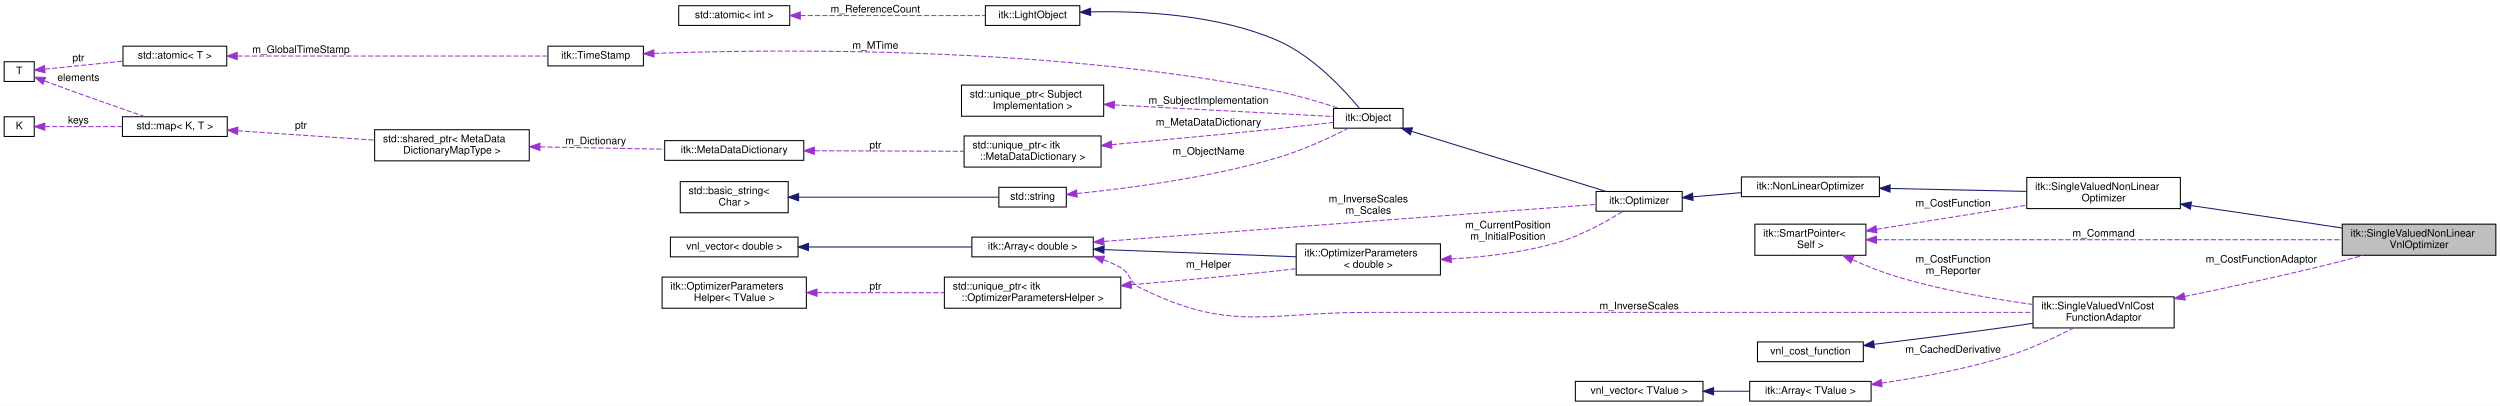
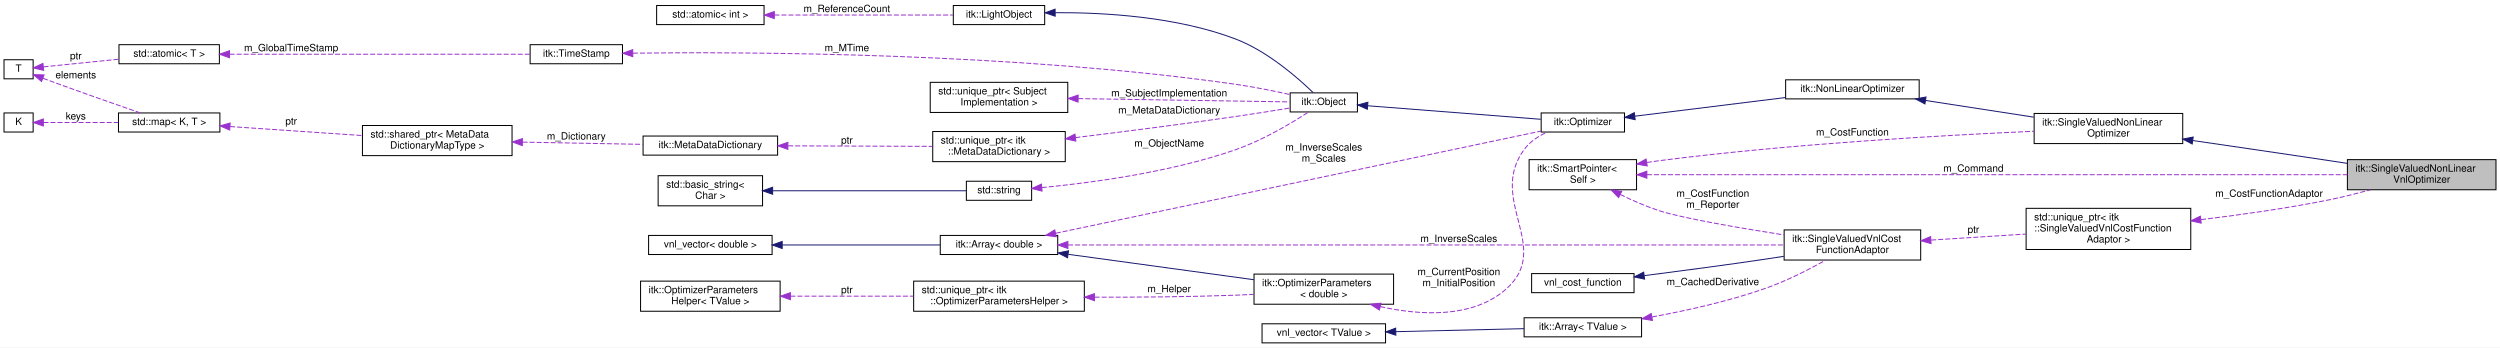
- <svg xmlns="http://www.w3.org/2000/svg" xmlns:xlink="http://www.w3.org/1999/xlink" width="2409pt" height="391pt" viewBox="0.00 0.00 2409.00 391.00">
-   <g id="graph0" class="graph" transform="scale(1 1) rotate(0) translate(4 387)">
-     <polygon fill="white" stroke="transparent" points="-4,4 -4,-387 2405,-387 2405,4 -4,4" />
+ <svg xmlns="http://www.w3.org/2000/svg" xmlns:xlink="http://www.w3.org/1999/xlink" width="2490pt" height="346pt" viewBox="0.00 0.00 2490.00 346.00">
+   <g id="graph0" class="graph" transform="scale(1 1) rotate(0) translate(4 342)">
+     <polygon fill="white" stroke="transparent" points="-4,4 -4,-342 2486,-342 2486,4 -4,4" />
    <g id="node1" class="node">
      <g id="a_node1">
        <a xlink:title="This class is a base for the Optimization methods that optimize a single valued function.">
-           <polygon fill="#bfbfbf" stroke="black" points="2253,-141 2253,-171 2401,-171 2401,-141 2253,-141" />
-           <text text-anchor="start" x="2261" y="-159" font-family="Helvetica,sans-Serif" font-size="10.00">itk::SingleValuedNonLinear</text>
-           <text text-anchor="middle" x="2327" y="-148" font-family="Helvetica,sans-Serif" font-size="10.00">VnlOptimizer</text>
+           <polygon fill="#bfbfbf" stroke="black" points="2334,-153 2334,-183 2482,-183 2482,-153 2334,-153" />
+           <text text-anchor="start" x="2342" y="-171" font-family="Helvetica,sans-Serif" font-size="10.00">itk::SingleValuedNonLinear</text>
+           <text text-anchor="middle" x="2408" y="-160" font-family="Helvetica,sans-Serif" font-size="10.00">VnlOptimizer</text>
        </a>
      </g>
    </g>
    <g id="node2" class="node">
      <g id="a_node2">
        <a xlink:href="classitk_1_1SingleValuedNonLinearOptimizer.html" target="_top" xlink:title="This class is a base for the Optimization methods that optimize a single valued function.">
-           <polygon fill="white" stroke="black" points="1949,-186 1949,-216 2097,-216 2097,-186 1949,-186" />
-           <text text-anchor="start" x="1957" y="-204" font-family="Helvetica,sans-Serif" font-size="10.00">itk::SingleValuedNonLinear</text>
-           <text text-anchor="middle" x="2023" y="-193" font-family="Helvetica,sans-Serif" font-size="10.00">Optimizer</text>
+           <polygon fill="white" stroke="black" points="2022,-199 2022,-229 2170,-229 2170,-199 2022,-199" />
+           <text text-anchor="start" x="2030" y="-217" font-family="Helvetica,sans-Serif" font-size="10.00">itk::SingleValuedNonLinear</text>
+           <text text-anchor="middle" x="2096" y="-206" font-family="Helvetica,sans-Serif" font-size="10.00">Optimizer</text>
        </a>
      </g>
    </g>
    <g id="edge1" class="edge">
-       <path fill="none" stroke="midnightblue" d="M2107.45,-188.87C2146.25,-183.2 2192.99,-176.32 2235,-170 2240.85,-169.12 2246.91,-168.2 2252.99,-167.28" />
-       <polygon fill="midnightblue" stroke="midnightblue" points="2106.64,-185.45 2097.26,-190.36 2107.66,-192.38 2106.64,-185.45" />
+       <path fill="none" stroke="midnightblue" d="M2179.96,-202.03C2220.92,-196.08 2271.07,-188.74 2316,-182 2321.85,-181.12 2327.91,-180.21 2333.99,-179.28" />
+       <polygon fill="midnightblue" stroke="midnightblue" points="2179.41,-198.57 2170.02,-203.47 2180.42,-205.5 2179.41,-198.57" />
    </g>
    <g id="node3" class="node">
      <g id="a_node3">
        <a xlink:href="classitk_1_1NonLinearOptimizer.html" target="_top" xlink:title="Wrap of the vnl_nonlinear_minimizer to be adapted.">
-           <polygon fill="white" stroke="black" points="1674,-197.5 1674,-216.5 1807,-216.5 1807,-197.5 1674,-197.5" />
-           <text text-anchor="middle" x="1740.5" y="-204.5" font-family="Helvetica,sans-Serif" font-size="10.00">itk::NonLinearOptimizer</text>
+           <polygon fill="white" stroke="black" points="1774.5,-243.5 1774.5,-262.5 1907.5,-262.5 1907.5,-243.5 1774.5,-243.5" />
+           <text text-anchor="middle" x="1841" y="-250.5" font-family="Helvetica,sans-Serif" font-size="10.00">itk::NonLinearOptimizer</text>
        </a>
      </g>
    </g>
    <g id="edge2" class="edge">
-       <path fill="none" stroke="midnightblue" d="M1817.43,-205.38C1858.25,-204.5 1908.35,-203.43 1948.75,-202.57" />
-       <polygon fill="midnightblue" stroke="midnightblue" points="1817.19,-201.88 1807.26,-205.59 1817.34,-208.88 1817.19,-201.88" />
+       <path fill="none" stroke="midnightblue" d="M1914.12,-241.88C1947.78,-236.69 1987.79,-230.53 2021.61,-225.31" />
+       <polygon fill="midnightblue" stroke="midnightblue" points="1913.24,-238.48 1903.89,-243.46 1914.31,-245.4 1913.24,-238.48" />
    </g>
    <g id="node4" class="node">
      <g id="a_node4">
        <a xlink:href="classitk_1_1Optimizer.html" target="_top" xlink:title="Generic representation for an optimization method.">
-           <polygon fill="white" stroke="black" points="1534,-183.5 1534,-202.5 1617,-202.5 1617,-183.5 1534,-183.5" />
-           <text text-anchor="middle" x="1575.5" y="-190.5" font-family="Helvetica,sans-Serif" font-size="10.00">itk::Optimizer</text>
+           <polygon fill="white" stroke="black" points="1531,-210.5 1531,-229.5 1614,-229.5 1614,-210.5 1531,-210.5" />
+           <text text-anchor="middle" x="1572.5" y="-217.5" font-family="Helvetica,sans-Serif" font-size="10.00">itk::Optimizer</text>
        </a>
      </g>
    </g>
    <g id="edge3" class="edge">
-       <path fill="none" stroke="midnightblue" d="M1627.18,-197.35C1641.98,-198.62 1658.38,-200.03 1673.97,-201.37" />
-       <polygon fill="midnightblue" stroke="midnightblue" points="1627.47,-193.87 1617.21,-196.5 1626.88,-200.84 1627.47,-193.87" />
+       <path fill="none" stroke="midnightblue" d="M1624.41,-226.3C1667.01,-231.58 1728.09,-239.14 1774.37,-244.87" />
+       <polygon fill="midnightblue" stroke="midnightblue" points="1624.62,-222.8 1614.27,-225.05 1623.76,-229.75 1624.62,-222.8" />
    </g>
    <g id="node5" class="node">
      <g id="a_node5">
        <a xlink:href="classitk_1_1Object.html" target="_top" xlink:title="Base class for most ITK classes.">
-           <polygon fill="white" stroke="black" points="1281,-263.5 1281,-282.5 1348,-282.5 1348,-263.5 1281,-263.5" />
-           <text text-anchor="middle" x="1314.5" y="-270.5" font-family="Helvetica,sans-Serif" font-size="10.00">itk::Object</text>
+           <polygon fill="white" stroke="black" points="1281,-230.5 1281,-249.5 1348,-249.5 1348,-230.5 1281,-230.5" />
+           <text text-anchor="middle" x="1314.5" y="-237.5" font-family="Helvetica,sans-Serif" font-size="10.00">itk::Object</text>
        </a>
      </g>
    </g>
    <g id="edge4" class="edge">
-       <path fill="none" stroke="midnightblue" d="M1356.36,-260.38C1408.28,-244.34 1496.76,-217.01 1543.48,-202.58" />
-       <polygon fill="midnightblue" stroke="midnightblue" points="1355.01,-257.13 1346.48,-263.43 1357.07,-263.82 1355.01,-257.13" />
+       <path fill="none" stroke="midnightblue" d="M1358.24,-236.66C1406.18,-232.92 1483.38,-226.88 1530.57,-223.2" />
+       <polygon fill="midnightblue" stroke="midnightblue" points="1357.88,-233.18 1348.18,-237.45 1358.42,-240.16 1357.88,-233.18" />
    </g>
    <g id="node6" class="node">
      <g id="a_node6">
        <a xlink:href="classitk_1_1LightObject.html" target="_top" xlink:title="Light weight base class for most itk classes.">
-           <polygon fill="white" stroke="black" points="945.5,-362.5 945.5,-381.5 1036.5,-381.5 1036.5,-362.5 945.5,-362.5" />
-           <text text-anchor="middle" x="991" y="-369.5" font-family="Helvetica,sans-Serif" font-size="10.00">itk::LightObject</text>
+           <polygon fill="white" stroke="black" points="945.5,-317.5 945.5,-336.5 1036.5,-336.5 1036.5,-317.5 945.5,-317.5" />
+           <text text-anchor="middle" x="991" y="-324.5" font-family="Helvetica,sans-Serif" font-size="10.00">itk::LightObject</text>
        </a>
      </g>
    </g>
    <g id="edge5" class="edge">
-       <path fill="none" stroke="midnightblue" d="M1046.99,-375.55C1096.17,-376.64 1169.19,-372.99 1227,-348 1261.48,-333.09 1292.2,-299.32 1305.91,-282.66" />
-       <polygon fill="midnightblue" stroke="midnightblue" points="1046.97,-372.05 1036.87,-375.25 1046.76,-379.05 1046.97,-372.05" />
+       <path fill="none" stroke="midnightblue" d="M1046.95,-329.37C1095.8,-329.63 1168.36,-325.45 1227,-303 1258.58,-290.91 1288.98,-264.17 1303.91,-249.72" />
+       <polygon fill="midnightblue" stroke="midnightblue" points="1046.94,-325.87 1036.9,-329.25 1046.86,-332.86 1046.94,-325.87" />
    </g>
    <g id="node7" class="node">
      <g id="a_node7">
        <a xlink:title=" ">
-           <polygon fill="white" stroke="black" points="650,-362.5 650,-381.5 757,-381.5 757,-362.5 650,-362.5" />
-           <text text-anchor="middle" x="703.5" y="-369.5" font-family="Helvetica,sans-Serif" font-size="10.00">std::atomic&lt; int &gt;</text>
+           <polygon fill="white" stroke="black" points="650,-317.5 650,-336.5 757,-336.5 757,-317.5 650,-317.5" />
+           <text text-anchor="middle" x="703.5" y="-324.5" font-family="Helvetica,sans-Serif" font-size="10.00">std::atomic&lt; int &gt;</text>
        </a>
      </g>
    </g>
    <g id="edge6" class="edge">
-       <path fill="none" stroke="#9a32cd" stroke-dasharray="5,2" d="M767.31,-372C821.11,-372 897.26,-372 945.12,-372" />
-       <polygon fill="#9a32cd" stroke="#9a32cd" points="767.2,-368.5 757.2,-372 767.2,-375.5 767.2,-368.5" />
-       <text text-anchor="middle" x="839.5" y="-375" font-family="Helvetica,sans-Serif" font-size="10.00"> m_ReferenceCount</text>
+       <path fill="none" stroke="#9a32cd" stroke-dasharray="5,2" d="M767.31,-327C821.11,-327 897.26,-327 945.12,-327" />
+       <polygon fill="#9a32cd" stroke="#9a32cd" points="767.2,-323.5 757.2,-327 767.2,-330.5 767.2,-323.5" />
+       <text text-anchor="middle" x="839.5" y="-330" font-family="Helvetica,sans-Serif" font-size="10.00"> m_ReferenceCount</text>
    </g>
    <g id="node8" class="node">
      <g id="a_node8">
        <a xlink:href="classitk_1_1TimeStamp.html" target="_top" xlink:title="Generate a unique, increasing time value.">
-           <polygon fill="white" stroke="black" points="524,-323.5 524,-342.5 616,-342.5 616,-323.5 524,-323.5" />
-           <text text-anchor="middle" x="570" y="-330.5" font-family="Helvetica,sans-Serif" font-size="10.00">itk::TimeStamp</text>
+           <polygon fill="white" stroke="black" points="524,-278.5 524,-297.5 616,-297.5 616,-278.5 524,-278.5" />
+           <text text-anchor="middle" x="570" y="-285.5" font-family="Helvetica,sans-Serif" font-size="10.00">itk::TimeStamp</text>
        </a>
      </g>
    </g>
    <g id="edge7" class="edge">
-       <path fill="none" stroke="#9a32cd" stroke-dasharray="5,2" d="M626.3,-335.55C740.07,-339.62 1008.01,-343.11 1227,-299 1247.29,-294.91 1269.66,-288.13 1286.56,-282.51" />
-       <polygon fill="#9a32cd" stroke="#9a32cd" points="626.23,-332.05 616.11,-335.17 625.97,-339.04 626.23,-332.05" />
-       <text text-anchor="middle" x="839.5" y="-340" font-family="Helvetica,sans-Serif" font-size="10.00"> m_MTime</text>
+       <path fill="none" stroke="#9a32cd" stroke-dasharray="5,2" d="M626.38,-289.06C739.75,-290.43 1006.2,-289.62 1227,-258 1244.92,-255.43 1264.7,-251.41 1280.81,-247.82" />
+       <polygon fill="#9a32cd" stroke="#9a32cd" points="626.26,-285.55 616.22,-288.92 626.17,-292.55 626.26,-285.55" />
+       <text text-anchor="middle" x="839.5" y="-291" font-family="Helvetica,sans-Serif" font-size="10.00"> m_MTime</text>
    </g>
    <g id="node9" class="node">
      <g id="a_node9">
        <a xlink:title=" ">
-           <polygon fill="white" stroke="black" points="114.5,-323.5 114.5,-342.5 214.5,-342.5 214.5,-323.5 114.5,-323.5" />
-           <text text-anchor="middle" x="164.5" y="-330.5" font-family="Helvetica,sans-Serif" font-size="10.00">std::atomic&lt; T &gt;</text>
+           <polygon fill="white" stroke="black" points="114.5,-278.5 114.5,-297.5 214.5,-297.5 214.5,-278.5 114.5,-278.5" />
+           <text text-anchor="middle" x="164.5" y="-285.5" font-family="Helvetica,sans-Serif" font-size="10.00">std::atomic&lt; T &gt;</text>
        </a>
      </g>
    </g>
    <g id="edge8" class="edge">
-       <path fill="none" stroke="#9a32cd" stroke-dasharray="5,2" d="M224.66,-333C306.06,-333 450.8,-333 523.98,-333" />
-       <polygon fill="#9a32cd" stroke="#9a32cd" points="224.57,-329.5 214.57,-333 224.57,-336.5 224.57,-329.5" />
-       <text text-anchor="middle" x="286" y="-336" font-family="Helvetica,sans-Serif" font-size="10.00"> m_GlobalTimeStamp</text>
+       <path fill="none" stroke="#9a32cd" stroke-dasharray="5,2" d="M224.66,-288C306.06,-288 450.8,-288 523.98,-288" />
+       <polygon fill="#9a32cd" stroke="#9a32cd" points="224.57,-284.5 214.57,-288 224.57,-291.5 224.57,-284.5" />
+       <text text-anchor="middle" x="286" y="-291" font-family="Helvetica,sans-Serif" font-size="10.00"> m_GlobalTimeStamp</text>
    </g>
    <g id="node10" class="node">
      <g id="a_node10">
        <a xlink:title=" ">
-           <polygon fill="white" stroke="black" points="0,-308.5 0,-327.5 29,-327.5 29,-308.5 0,-308.5" />
-           <text text-anchor="middle" x="14.5" y="-315.5" font-family="Helvetica,sans-Serif" font-size="10.00">T</text>
+           <polygon fill="white" stroke="black" points="0,-263.5 0,-282.5 29,-282.5 29,-263.5 0,-263.5" />
+           <text text-anchor="middle" x="14.5" y="-270.5" font-family="Helvetica,sans-Serif" font-size="10.00">T</text>
        </a>
      </g>
    </g>
    <g id="edge9" class="edge">
-       <path fill="none" stroke="#9a32cd" stroke-dasharray="5,2" d="M39.33,-320.42C59.54,-322.46 89.19,-325.47 114.45,-328.03" />
-       <polygon fill="#9a32cd" stroke="#9a32cd" points="39.46,-316.91 29.16,-319.38 38.75,-323.87 39.46,-316.91" />
-       <text text-anchor="middle" x="71.5" y="-328" font-family="Helvetica,sans-Serif" font-size="10.00"> ptr</text>
+       <path fill="none" stroke="#9a32cd" stroke-dasharray="5,2" d="M39.33,-275.42C59.54,-277.46 89.19,-280.47 114.45,-283.03" />
+       <polygon fill="#9a32cd" stroke="#9a32cd" points="39.46,-271.91 29.16,-274.38 38.75,-278.87 39.46,-271.91" />
+       <text text-anchor="middle" x="71.5" y="-283" font-family="Helvetica,sans-Serif" font-size="10.00"> ptr</text>
    </g>
    <g id="node15" class="node">
      <g id="a_node15">
        <a xlink:title=" ">
-           <polygon fill="white" stroke="black" points="114,-255.5 114,-274.5 215,-274.5 215,-255.5 114,-255.5" />
-           <text text-anchor="middle" x="164.5" y="-262.5" font-family="Helvetica,sans-Serif" font-size="10.00">std::map&lt; K, T &gt;</text>
+           <polygon fill="white" stroke="black" points="114,-210.5 114,-229.5 215,-229.5 215,-210.5 114,-210.5" />
+           <text text-anchor="middle" x="164.5" y="-217.5" font-family="Helvetica,sans-Serif" font-size="10.00">std::map&lt; K, T &gt;</text>
        </a>
      </g>
    </g>
    <g id="edge16" class="edge">
-       <path fill="none" stroke="#9a32cd" stroke-dasharray="5,2" d="M38.86,-309.02C41.6,-307.99 44.36,-306.97 47,-306 77.2,-294.94 112.01,-282.76 135.65,-274.58" />
-       <polygon fill="#9a32cd" stroke="#9a32cd" points="37.38,-305.84 29.27,-312.67 39.86,-312.39 37.38,-305.84" />
-       <text text-anchor="middle" x="71.5" y="-309" font-family="Helvetica,sans-Serif" font-size="10.00"> elements</text>
+       <path fill="none" stroke="#9a32cd" stroke-dasharray="5,2" d="M38.86,-264.02C41.6,-262.99 44.36,-261.97 47,-261 77.2,-249.94 112.01,-237.76 135.65,-229.58" />
+       <polygon fill="#9a32cd" stroke="#9a32cd" points="37.38,-260.84 29.27,-267.67 39.86,-267.39 37.38,-260.84" />
+       <text text-anchor="middle" x="71.5" y="-264" font-family="Helvetica,sans-Serif" font-size="10.00"> elements</text>
    </g>
    <g id="node11" class="node">
      <g id="a_node11">
        <a xlink:title=" ">
-           <polygon fill="white" stroke="black" points="922.5,-275 922.5,-305 1059.5,-305 1059.5,-275 922.5,-275" />
-           <text text-anchor="start" x="930.5" y="-293" font-family="Helvetica,sans-Serif" font-size="10.00">std::unique_ptr&lt; Subject</text>
-           <text text-anchor="middle" x="991" y="-282" font-family="Helvetica,sans-Serif" font-size="10.00">Implementation &gt;</text>
+           <polygon fill="white" stroke="black" points="922.5,-230 922.5,-260 1059.5,-260 1059.5,-230 922.5,-230" />
+           <text text-anchor="start" x="930.5" y="-248" font-family="Helvetica,sans-Serif" font-size="10.00">std::unique_ptr&lt; Subject</text>
+           <text text-anchor="middle" x="991" y="-237" font-family="Helvetica,sans-Serif" font-size="10.00">Implementation &gt;</text>
        </a>
      </g>
    </g>
    <g id="edge10" class="edge">
-       <path fill="none" stroke="#9a32cd" stroke-dasharray="5,2" d="M1069.95,-285.88C1137.37,-282.31 1231.51,-277.34 1280.67,-274.74" />
-       <polygon fill="#9a32cd" stroke="#9a32cd" points="1069.59,-282.39 1059.79,-286.42 1069.96,-289.38 1069.59,-282.39" />
-       <text text-anchor="middle" x="1160.5" y="-287" font-family="Helvetica,sans-Serif" font-size="10.00"> m_SubjectImplementation</text>
+       <path fill="none" stroke="#9a32cd" stroke-dasharray="5,2" d="M1069.95,-243.79C1137.37,-242.74 1231.51,-241.28 1280.67,-240.51" />
+       <polygon fill="#9a32cd" stroke="#9a32cd" points="1069.73,-240.29 1059.79,-243.95 1069.84,-247.29 1069.73,-240.29" />
+       <text text-anchor="middle" x="1160.5" y="-246" font-family="Helvetica,sans-Serif" font-size="10.00"> m_SubjectImplementation</text>
    </g>
    <g id="node12" class="node">
      <g id="a_node12">
        <a xlink:title=" ">
-           <polygon fill="white" stroke="black" points="925,-226 925,-256 1057,-256 1057,-226 925,-226" />
-           <text text-anchor="start" x="933" y="-244" font-family="Helvetica,sans-Serif" font-size="10.00">std::unique_ptr&lt; itk</text>
-           <text text-anchor="middle" x="991" y="-233" font-family="Helvetica,sans-Serif" font-size="10.00">::MetaDataDictionary &gt;</text>
+           <polygon fill="white" stroke="black" points="925,-181 925,-211 1057,-211 1057,-181 925,-181" />
+           <text text-anchor="start" x="933" y="-199" font-family="Helvetica,sans-Serif" font-size="10.00">std::unique_ptr&lt; itk</text>
+           <text text-anchor="middle" x="991" y="-188" font-family="Helvetica,sans-Serif" font-size="10.00">::MetaDataDictionary &gt;</text>
        </a>
      </g>
    </g>
    <g id="edge11" class="edge">
-       <path fill="none" stroke="#9a32cd" stroke-dasharray="5,2" d="M1067.34,-247.63C1113.46,-251.8 1173.67,-257.42 1227,-263 1244.74,-264.86 1264.51,-267.13 1280.66,-269.03" />
-       <polygon fill="#9a32cd" stroke="#9a32cd" points="1067.4,-244.12 1057.12,-246.71 1066.77,-251.1 1067.4,-244.12" />
-       <text text-anchor="middle" x="1160.5" y="-266" font-family="Helvetica,sans-Serif" font-size="10.00"> m_MetaDataDictionary</text>
+       <path fill="none" stroke="#9a32cd" stroke-dasharray="5,2" d="M1067.09,-204.94C1113.27,-210.59 1173.62,-218.28 1227,-226 1244.77,-228.57 1264.53,-231.75 1280.68,-234.42" />
+       <polygon fill="#9a32cd" stroke="#9a32cd" points="1067.52,-201.46 1057.17,-203.72 1066.67,-208.41 1067.52,-201.46" />
+       <text text-anchor="middle" x="1160.5" y="-229" font-family="Helvetica,sans-Serif" font-size="10.00"> m_MetaDataDictionary</text>
    </g>
    <g id="node13" class="node">
      <g id="a_node13">
        <a xlink:href="classitk_1_1MetaDataDictionary.html" target="_top" xlink:title="Provides a mechanism for storing a collection of arbitrary data types.">
-           <polygon fill="white" stroke="black" points="636.5,-232.5 636.5,-251.5 770.5,-251.5 770.5,-232.5 636.5,-232.5" />
-           <text text-anchor="middle" x="703.5" y="-239.5" font-family="Helvetica,sans-Serif" font-size="10.00">itk::MetaDataDictionary</text>
+           <polygon fill="white" stroke="black" points="636.5,-187.5 636.5,-206.5 770.5,-206.5 770.5,-187.5 636.5,-187.5" />
+           <text text-anchor="middle" x="703.5" y="-194.5" font-family="Helvetica,sans-Serif" font-size="10.00">itk::MetaDataDictionary</text>
        </a>
      </g>
    </g>
    <g id="edge12" class="edge">
-       <path fill="none" stroke="#9a32cd" stroke-dasharray="5,2" d="M780.98,-241.73C825.82,-241.58 881.87,-241.38 924.63,-241.23" />
-       <polygon fill="#9a32cd" stroke="#9a32cd" points="780.7,-238.23 770.72,-241.77 780.73,-245.23 780.7,-238.23" />
-       <text text-anchor="middle" x="839.5" y="-244" font-family="Helvetica,sans-Serif" font-size="10.00"> ptr</text>
+       <path fill="none" stroke="#9a32cd" stroke-dasharray="5,2" d="M780.98,-196.73C825.82,-196.58 881.87,-196.38 924.63,-196.23" />
+       <polygon fill="#9a32cd" stroke="#9a32cd" points="780.7,-193.23 770.72,-196.77 780.73,-200.23 780.7,-193.23" />
+       <text text-anchor="middle" x="839.5" y="-199" font-family="Helvetica,sans-Serif" font-size="10.00"> ptr</text>
    </g>
    <g id="node14" class="node">
      <g id="a_node14">
        <a xlink:title=" ">
-           <polygon fill="white" stroke="black" points="357,-232 357,-262 506,-262 506,-232 357,-232" />
-           <text text-anchor="start" x="365" y="-250" font-family="Helvetica,sans-Serif" font-size="10.00">std::shared_ptr&lt; MetaData</text>
-           <text text-anchor="middle" x="431.5" y="-239" font-family="Helvetica,sans-Serif" font-size="10.00">DictionaryMapType &gt;</text>
+           <polygon fill="white" stroke="black" points="357,-187 357,-217 506,-217 506,-187 357,-187" />
+           <text text-anchor="start" x="365" y="-205" font-family="Helvetica,sans-Serif" font-size="10.00">std::shared_ptr&lt; MetaData</text>
+           <text text-anchor="middle" x="431.5" y="-194" font-family="Helvetica,sans-Serif" font-size="10.00">DictionaryMapType &gt;</text>
        </a>
      </g>
    </g>
    <g id="edge13" class="edge">
-       <path fill="none" stroke="#9a32cd" stroke-dasharray="5,2" d="M516.45,-245.45C555,-244.73 600.07,-243.9 636.19,-243.23" />
-       <polygon fill="#9a32cd" stroke="#9a32cd" points="516.21,-241.95 506.28,-245.63 516.34,-248.95 516.21,-241.95" />
-       <text text-anchor="middle" x="570" y="-248" font-family="Helvetica,sans-Serif" font-size="10.00"> m_Dictionary</text>
+       <path fill="none" stroke="#9a32cd" stroke-dasharray="5,2" d="M516.45,-200.45C555,-199.73 600.07,-198.9 636.19,-198.23" />
+       <polygon fill="#9a32cd" stroke="#9a32cd" points="516.21,-196.95 506.28,-200.63 516.34,-203.95 516.21,-196.95" />
+       <text text-anchor="middle" x="570" y="-203" font-family="Helvetica,sans-Serif" font-size="10.00"> m_Dictionary</text>
    </g>
    <g id="edge14" class="edge">
-       <path fill="none" stroke="#9a32cd" stroke-dasharray="5,2" d="M225.18,-260.95C264.19,-258.3 315.41,-254.82 356.93,-252" />
-       <polygon fill="#9a32cd" stroke="#9a32cd" points="224.77,-257.47 215.03,-261.64 225.25,-264.45 224.77,-257.47" />
-       <text text-anchor="middle" x="286" y="-263" font-family="Helvetica,sans-Serif" font-size="10.00"> ptr</text>
+       <path fill="none" stroke="#9a32cd" stroke-dasharray="5,2" d="M225.18,-215.95C264.19,-213.3 315.41,-209.82 356.93,-207" />
+       <polygon fill="#9a32cd" stroke="#9a32cd" points="224.77,-212.47 215.03,-216.64 225.25,-219.45 224.77,-212.47" />
+       <text text-anchor="middle" x="286" y="-218" font-family="Helvetica,sans-Serif" font-size="10.00"> ptr</text>
    </g>
    <g id="node16" class="node">
      <g id="a_node16">
        <a xlink:title=" ">
-           <polygon fill="white" stroke="black" points="0,-255.5 0,-274.5 29,-274.5 29,-255.5 0,-255.5" />
-           <text text-anchor="middle" x="14.5" y="-262.5" font-family="Helvetica,sans-Serif" font-size="10.00">K</text>
+           <polygon fill="white" stroke="black" points="0,-210.5 0,-229.5 29,-229.5 29,-210.5 0,-210.5" />
+           <text text-anchor="middle" x="14.5" y="-217.5" font-family="Helvetica,sans-Serif" font-size="10.00">K</text>
        </a>
      </g>
    </g>
    <g id="edge15" class="edge">
-       <path fill="none" stroke="#9a32cd" stroke-dasharray="5,2" d="M39.24,-265C59.28,-265 88.63,-265 113.78,-265" />
-       <polygon fill="#9a32cd" stroke="#9a32cd" points="39.16,-261.5 29.16,-265 39.16,-268.5 39.16,-261.5" />
-       <text text-anchor="middle" x="71.5" y="-268" font-family="Helvetica,sans-Serif" font-size="10.00"> keys</text>
+       <path fill="none" stroke="#9a32cd" stroke-dasharray="5,2" d="M39.24,-220C59.28,-220 88.63,-220 113.78,-220" />
+       <polygon fill="#9a32cd" stroke="#9a32cd" points="39.16,-216.5 29.16,-220 39.16,-223.5 39.16,-216.5" />
+       <text text-anchor="middle" x="71.5" y="-223" font-family="Helvetica,sans-Serif" font-size="10.00"> keys</text>
    </g>
    <g id="node17" class="node">
      <g id="a_node17">
        <a xlink:title=" ">
-           <polygon fill="white" stroke="black" points="958.5,-187.5 958.5,-206.5 1023.5,-206.5 1023.5,-187.5 958.5,-187.5" />
-           <text text-anchor="middle" x="991" y="-194.5" font-family="Helvetica,sans-Serif" font-size="10.00">std::string</text>
+           <polygon fill="white" stroke="black" points="958.5,-142.5 958.5,-161.5 1023.5,-161.5 1023.5,-142.5 958.5,-142.5" />
+           <text text-anchor="middle" x="991" y="-149.5" font-family="Helvetica,sans-Serif" font-size="10.00">std::string</text>
        </a>
      </g>
    </g>
    <g id="edge17" class="edge">
-       <path fill="none" stroke="#9a32cd" stroke-dasharray="5,2" d="M1033.96,-200.55C1081.53,-205.31 1161.04,-215.52 1227,-235 1251.54,-242.25 1278.29,-254.77 1295.45,-263.45" />
-       <polygon fill="#9a32cd" stroke="#9a32cd" points="1034.03,-197.04 1023.74,-199.56 1033.35,-204.01 1034.03,-197.04" />
-       <text text-anchor="middle" x="1160.5" y="-238" font-family="Helvetica,sans-Serif" font-size="10.00"> m_ObjectName</text>
+       <path fill="none" stroke="#9a32cd" stroke-dasharray="5,2" d="M1033.58,-155.15C1081.36,-159.7 1161.6,-170.22 1227,-193 1253.95,-202.39 1282.55,-219.53 1299.18,-230.31" />
+       <polygon fill="#9a32cd" stroke="#9a32cd" points="1033.88,-151.66 1023.61,-154.24 1033.25,-158.64 1033.88,-151.66" />
+       <text text-anchor="middle" x="1160.5" y="-196" font-family="Helvetica,sans-Serif" font-size="10.00"> m_ObjectName</text>
    </g>
    <g id="node18" class="node">
      <g id="a_node18">
        <a xlink:title=" ">
-           <polygon fill="white" stroke="black" points="651.5,-182 651.5,-212 755.5,-212 755.5,-182 651.5,-182" />
-           <text text-anchor="start" x="659.5" y="-200" font-family="Helvetica,sans-Serif" font-size="10.00">std::basic_string&lt;</text>
-           <text text-anchor="middle" x="703.5" y="-189" font-family="Helvetica,sans-Serif" font-size="10.00"> Char &gt;</text>
+           <polygon fill="white" stroke="black" points="651.5,-137 651.5,-167 755.5,-167 755.5,-137 651.5,-137" />
+           <text text-anchor="start" x="659.5" y="-155" font-family="Helvetica,sans-Serif" font-size="10.00">std::basic_string&lt;</text>
+           <text text-anchor="middle" x="703.5" y="-144" font-family="Helvetica,sans-Serif" font-size="10.00"> Char &gt;</text>
        </a>
      </g>
    </g>
    <g id="edge18" class="edge">
-       <path fill="none" stroke="midnightblue" d="M765.88,-197C825.01,-197 912.12,-197 958.4,-197" />
-       <polygon fill="midnightblue" stroke="midnightblue" points="765.54,-193.5 755.54,-197 765.54,-200.5 765.54,-193.5" />
+       <path fill="none" stroke="midnightblue" d="M765.88,-152C825.01,-152 912.12,-152 958.4,-152" />
+       <polygon fill="midnightblue" stroke="midnightblue" points="765.54,-148.5 755.54,-152 765.54,-155.5 765.54,-148.5" />
    </g>
    <g id="node19" class="node">
      <g id="a_node19">
        <a xlink:href="classitk_1_1OptimizerParameters.html" target="_top" xlink:title=" ">
-           <polygon fill="white" stroke="black" points="1245,-122 1245,-152 1384,-152 1384,-122 1245,-122" />
-           <text text-anchor="start" x="1253" y="-140" font-family="Helvetica,sans-Serif" font-size="10.00">itk::OptimizerParameters</text>
-           <text text-anchor="middle" x="1314.5" y="-129" font-family="Helvetica,sans-Serif" font-size="10.00">&lt; double &gt;</text>
+           <polygon fill="white" stroke="black" points="1245,-39 1245,-69 1384,-69 1384,-39 1245,-39" />
+           <text text-anchor="start" x="1253" y="-57" font-family="Helvetica,sans-Serif" font-size="10.00">itk::OptimizerParameters</text>
+           <text text-anchor="middle" x="1314.5" y="-46" font-family="Helvetica,sans-Serif" font-size="10.00">&lt; double &gt;</text>
        </a>
      </g>
    </g>
    <g id="edge19" class="edge">
-       <path fill="none" stroke="#9a32cd" stroke-dasharray="5,2" d="M1394.54,-137.48C1426.55,-139.35 1463.53,-143.67 1496,-153 1519.67,-159.8 1544.61,-173.87 1559.87,-183.37" />
-       <polygon fill="#9a32cd" stroke="#9a32cd" points="1394.51,-133.98 1384.34,-136.96 1394.15,-140.97 1394.51,-133.98" />
-       <text text-anchor="middle" x="1449" y="-167" font-family="Helvetica,sans-Serif" font-size="10.00"> m_CurrentPosition</text>
-       <text text-anchor="middle" x="1449" y="-156" font-family="Helvetica,sans-Serif" font-size="10.00">m_InitialPosition</text>
+       <path fill="none" stroke="#9a32cd" stroke-dasharray="5,2" d="M1370.76,-36.6C1410.38,-27.86 1462.47,-24.54 1496,-54 1542.79,-95.12 1477.29,-142.68 1514,-193 1519.65,-200.75 1528.11,-206.35 1536.8,-210.37" />
+       <polygon fill="#9a32cd" stroke="#9a32cd" points="1369.89,-33.21 1360.97,-38.93 1371.51,-40.02 1369.89,-33.21" />
+       <text text-anchor="middle" x="1449" y="-68" font-family="Helvetica,sans-Serif" font-size="10.00"> m_CurrentPosition</text>
+       <text text-anchor="middle" x="1449" y="-57" font-family="Helvetica,sans-Serif" font-size="10.00">m_InitialPosition</text>
    </g>
    <g id="node20" class="node">
      <g id="a_node20">
        <a xlink:href="classitk_1_1Array.html" target="_top" xlink:title=" ">
-           <polygon fill="white" stroke="black" points="932.5,-139.5 932.5,-158.5 1049.5,-158.5 1049.5,-139.5 932.5,-139.5" />
-           <text text-anchor="middle" x="991" y="-146.5" font-family="Helvetica,sans-Serif" font-size="10.00">itk::Array&lt; double &gt;</text>
+           <polygon fill="white" stroke="black" points="932.5,-88.5 932.5,-107.5 1049.5,-107.5 1049.5,-88.5 932.5,-88.5" />
+           <text text-anchor="middle" x="991" y="-95.5" font-family="Helvetica,sans-Serif" font-size="10.00">itk::Array&lt; double &gt;</text>
        </a>
      </g>
    </g>
    <g id="edge24" class="edge">
-       <path fill="none" stroke="#9a32cd" stroke-dasharray="5,2" d="M1060.02,-154.37C1071.37,-155.25 1083.02,-156.16 1094,-157 1257.06,-169.5 1451.3,-183.9 1534,-190.01" />
-       <polygon fill="#9a32cd" stroke="#9a32cd" points="1059.96,-150.85 1049.72,-153.56 1059.41,-157.83 1059.96,-150.85" />
+       <path fill="none" stroke="#9a32cd" stroke-dasharray="5,2" d="M1047.56,-109.7C1163.59,-134.12 1429.28,-190.06 1530.92,-211.46" />
+       <polygon fill="#9a32cd" stroke="#9a32cd" points="1047.98,-106.21 1037.47,-107.57 1046.54,-113.06 1047.98,-106.21" />
      <text text-anchor="middle" x="1314.5" y="-192" font-family="Helvetica,sans-Serif" font-size="10.00"> m_InverseScales</text>
      <text text-anchor="middle" x="1314.5" y="-181" font-family="Helvetica,sans-Serif" font-size="10.00">m_Scales</text>
    </g>
    <g id="edge20" class="edge">
-       <path fill="none" stroke="midnightblue" d="M1060.09,-146.46C1114.5,-144.43 1190.42,-141.59 1244.95,-139.56" />
-       <polygon fill="midnightblue" stroke="midnightblue" points="1059.71,-142.97 1049.85,-146.84 1059.97,-149.97 1059.71,-142.97" />
-     </g>
-     <g id="node25" class="node">
-       <g id="a_node25">
+       <path fill="none" stroke="midnightblue" d="M1060.09,-88.68C1114.5,-81.23 1190.42,-70.84 1244.95,-63.38" />
+       <polygon fill="midnightblue" stroke="midnightblue" points="1059.28,-85.26 1049.85,-90.08 1060.23,-92.19 1059.28,-85.26" />
+     </g>
+     <g id="node26" class="node">
+       <g id="a_node26">
        <a xlink:href="classitk_1_1SingleValuedVnlCostFunctionAdaptor.html" target="_top" xlink:title="This class is an Adaptor that allows to pass itk::SingleValuedCostFunctions to vnl_optimizers expecti...">
-           <polygon fill="white" stroke="black" points="1955,-71 1955,-101 2091,-101 2091,-71 1955,-71" />
-           <text text-anchor="start" x="1963" y="-89" font-family="Helvetica,sans-Serif" font-size="10.00">itk::SingleValuedVnlCost</text>
-           <text text-anchor="middle" x="2023" y="-78" font-family="Helvetica,sans-Serif" font-size="10.00">FunctionAdaptor</text>
-         </a>
-       </g>
-     </g>
-     <g id="edge29" class="edge">
-       <path fill="none" stroke="#9a32cd" stroke-dasharray="5,2" d="M1059.52,-136.66C1065.26,-134.51 1070.84,-131.97 1076,-129 1086.08,-123.19 1083.58,-115.17 1094,-110 1181.91,-66.37 1215.36,-86 1313.5,-86 1313.5,-86 1313.5,-86 1741.5,-86 1814.43,-86 1898.01,-86 1954.84,-86" />
-       <polygon fill="#9a32cd" stroke="#9a32cd" points="1058.1,-133.45 1049.73,-139.95 1060.33,-140.08 1058.1,-133.45" />
-       <text text-anchor="middle" x="1575.5" y="-89" font-family="Helvetica,sans-Serif" font-size="10.00"> m_InverseScales</text>
+           <polygon fill="white" stroke="black" points="1773,-83 1773,-113 1909,-113 1909,-83 1773,-83" />
+           <text text-anchor="start" x="1781" y="-101" font-family="Helvetica,sans-Serif" font-size="10.00">itk::SingleValuedVnlCost</text>
+           <text text-anchor="middle" x="1841" y="-90" font-family="Helvetica,sans-Serif" font-size="10.00">FunctionAdaptor</text>
+         </a>
+       </g>
+     </g>
+     <g id="edge30" class="edge">
+       <path fill="none" stroke="#9a32cd" stroke-dasharray="5,2" d="M1059.74,-98C1218.73,-98 1614.27,-98 1772.76,-98" />
+       <polygon fill="#9a32cd" stroke="#9a32cd" points="1059.62,-94.5 1049.62,-98 1059.62,-101.5 1059.62,-94.5" />
+       <text text-anchor="middle" x="1449" y="-101" font-family="Helvetica,sans-Serif" font-size="10.00"> m_InverseScales</text>
    </g>
    <g id="node21" class="node">
      <g id="a_node21">
        <a xlink:title=" ">
-           <polygon fill="white" stroke="black" points="642,-139.5 642,-158.5 765,-158.5 765,-139.5 642,-139.5" />
-           <text text-anchor="middle" x="703.5" y="-146.5" font-family="Helvetica,sans-Serif" font-size="10.00">vnl_vector&lt; double &gt;</text>
+           <polygon fill="white" stroke="black" points="642,-88.5 642,-107.5 765,-107.5 765,-88.5 642,-88.5" />
+           <text text-anchor="middle" x="703.5" y="-95.5" font-family="Helvetica,sans-Serif" font-size="10.00">vnl_vector&lt; double &gt;</text>
        </a>
      </g>
    </g>
    <g id="edge21" class="edge">
-       <path fill="none" stroke="midnightblue" d="M775.15,-149C823.6,-149 887.09,-149 932.46,-149" />
-       <polygon fill="midnightblue" stroke="midnightblue" points="775.05,-145.5 765.05,-149 775.05,-152.5 775.05,-145.5" />
+       <path fill="none" stroke="midnightblue" d="M775.15,-98C823.6,-98 887.09,-98 932.46,-98" />
+       <polygon fill="midnightblue" stroke="midnightblue" points="775.05,-94.5 765.05,-98 775.05,-101.5 775.05,-94.5" />
    </g>
    <g id="node22" class="node">
      <g id="a_node22">
        <a xlink:title=" ">
-           <polygon fill="white" stroke="black" points="906,-90 906,-120 1076,-120 1076,-90 906,-90" />
-           <text text-anchor="start" x="914" y="-108" font-family="Helvetica,sans-Serif" font-size="10.00">std::unique_ptr&lt; itk</text>
-           <text text-anchor="middle" x="991" y="-97" font-family="Helvetica,sans-Serif" font-size="10.00">::OptimizerParametersHelper &gt;</text>
+           <polygon fill="white" stroke="black" points="906,-32 906,-62 1076,-62 1076,-32 906,-32" />
+           <text text-anchor="start" x="914" y="-50" font-family="Helvetica,sans-Serif" font-size="10.00">std::unique_ptr&lt; itk</text>
+           <text text-anchor="middle" x="991" y="-39" font-family="Helvetica,sans-Serif" font-size="10.00">::OptimizerParametersHelper &gt;</text>
        </a>
      </g>
    </g>
    <g id="edge22" class="edge">
-       <path fill="none" stroke="#9a32cd" stroke-dasharray="5,2" d="M1086.26,-112.61C1129.22,-116.29 1180.72,-120.99 1227,-126 1232.72,-126.62 1238.65,-127.3 1244.59,-128" />
-       <polygon fill="#9a32cd" stroke="#9a32cd" points="1086.36,-109.11 1076.1,-111.75 1085.76,-116.08 1086.36,-109.11" />
-       <text text-anchor="middle" x="1160.5" y="-129" font-family="Helvetica,sans-Serif" font-size="10.00"> m_Helper</text>
+       <path fill="none" stroke="#9a32cd" stroke-dasharray="5,2" d="M1086.21,-46C1129.16,-45.91 1180.67,-46.3 1227,-48 1232.72,-48.21 1238.64,-48.49 1244.59,-48.81" />
+       <polygon fill="#9a32cd" stroke="#9a32cd" points="1086.04,-42.5 1076.05,-46.04 1086.06,-49.5 1086.04,-42.5" />
+       <text text-anchor="middle" x="1160.5" y="-51" font-family="Helvetica,sans-Serif" font-size="10.00"> m_Helper</text>
    </g>
    <g id="node23" class="node">
      <g id="a_node23">
        <a xlink:href="classitk_1_1OptimizerParametersHelper.html" target="_top" xlink:title="Basic helper class to manage parameter data as an Array type, the default type.">
-           <polygon fill="white" stroke="black" points="634,-90 634,-120 773,-120 773,-90 634,-90" />
-           <text text-anchor="start" x="642" y="-108" font-family="Helvetica,sans-Serif" font-size="10.00">itk::OptimizerParameters</text>
-           <text text-anchor="middle" x="703.5" y="-97" font-family="Helvetica,sans-Serif" font-size="10.00">Helper&lt; TValue &gt;</text>
+           <polygon fill="white" stroke="black" points="634,-32 634,-62 773,-62 773,-32 634,-32" />
+           <text text-anchor="start" x="642" y="-50" font-family="Helvetica,sans-Serif" font-size="10.00">itk::OptimizerParameters</text>
+           <text text-anchor="middle" x="703.5" y="-39" font-family="Helvetica,sans-Serif" font-size="10.00">Helper&lt; TValue &gt;</text>
        </a>
      </g>
    </g>
    <g id="edge23" class="edge">
-       <path fill="none" stroke="#9a32cd" stroke-dasharray="5,2" d="M783.26,-105C821.32,-105 867.04,-105 905.79,-105" />
-       <polygon fill="#9a32cd" stroke="#9a32cd" points="783.25,-101.5 773.25,-105 783.25,-108.5 783.25,-101.5" />
-       <text text-anchor="middle" x="839.5" y="-108" font-family="Helvetica,sans-Serif" font-size="10.00"> ptr</text>
+       <path fill="none" stroke="#9a32cd" stroke-dasharray="5,2" d="M783.26,-47C821.32,-47 867.04,-47 905.79,-47" />
+       <polygon fill="#9a32cd" stroke="#9a32cd" points="783.25,-43.5 773.25,-47 783.25,-50.5 783.25,-43.5" />
+       <text text-anchor="middle" x="839.5" y="-50" font-family="Helvetica,sans-Serif" font-size="10.00"> ptr</text>
    </g>
    <g id="node24" class="node">
      <g id="a_node24">
        <a xlink:href="classitk_1_1SmartPointer.html" target="_top" xlink:title=" ">
-           <polygon fill="white" stroke="black" points="1687,-141 1687,-171 1794,-171 1794,-141 1687,-141" />
-           <text text-anchor="start" x="1695" y="-159" font-family="Helvetica,sans-Serif" font-size="10.00">itk::SmartPointer&lt;</text>
-           <text text-anchor="middle" x="1740.5" y="-148" font-family="Helvetica,sans-Serif" font-size="10.00"> Self &gt;</text>
-         </a>
-       </g>
-     </g>
-     <g id="edge32" class="edge">
-       <path fill="none" stroke="#9a32cd" stroke-dasharray="5,2" d="M1804.33,-156C1913.35,-156 2136.99,-156 2252.83,-156" />
-       <polygon fill="#9a32cd" stroke="#9a32cd" points="1804.14,-152.5 1794.14,-156 1804.14,-159.5 1804.14,-152.5" />
-       <text text-anchor="middle" x="2023" y="-159" font-family="Helvetica,sans-Serif" font-size="10.00"> m_Command</text>
+           <polygon fill="white" stroke="black" points="1519,-153 1519,-183 1626,-183 1626,-153 1519,-153" />
+           <text text-anchor="start" x="1527" y="-171" font-family="Helvetica,sans-Serif" font-size="10.00">itk::SmartPointer&lt;</text>
+           <text text-anchor="middle" x="1572.5" y="-160" font-family="Helvetica,sans-Serif" font-size="10.00"> Self &gt;</text>
+         </a>
+       </g>
+     </g>
+     <g id="edge33" class="edge">
+       <path fill="none" stroke="#9a32cd" stroke-dasharray="5,2" d="M1636.34,-168C1787.84,-168 2172.59,-168 2333.99,-168" />
+       <polygon fill="#9a32cd" stroke="#9a32cd" points="1636.27,-164.5 1626.27,-168 1636.27,-171.5 1636.27,-164.5" />
+       <text text-anchor="middle" x="1961.5" y="-171" font-family="Helvetica,sans-Serif" font-size="10.00"> m_Command</text>
    </g>
    <g id="edge25" class="edge">
-       <path fill="none" stroke="#9a32cd" stroke-dasharray="5,2" d="M1804.27,-166.07C1847.1,-172.94 1903.96,-182.06 1948.84,-189.26" />
-       <polygon fill="#9a32cd" stroke="#9a32cd" points="1804.69,-162.59 1794.26,-164.46 1803.58,-169.5 1804.69,-162.59" />
-       <text text-anchor="middle" x="1878" y="-188" font-family="Helvetica,sans-Serif" font-size="10.00"> m_CostFunction</text>
-     </g>
-     <g id="edge28" class="edge">
-       <path fill="none" stroke="#9a32cd" stroke-dasharray="5,2" d="M1780.92,-136.73C1794.62,-130.65 1810.25,-124.39 1825,-120 1867.42,-107.39 1916.45,-98.91 1954.98,-93.57" />
-       <polygon fill="#9a32cd" stroke="#9a32cd" points="1779.44,-133.56 1771.78,-140.89 1782.34,-139.93 1779.44,-133.56" />
-       <text text-anchor="middle" x="1878" y="-134" font-family="Helvetica,sans-Serif" font-size="10.00"> m_CostFunction</text>
-       <text text-anchor="middle" x="1878" y="-123" font-family="Helvetica,sans-Serif" font-size="10.00">m_Reporter</text>
+       <path fill="none" stroke="#9a32cd" stroke-dasharray="5,2" d="M1636.24,-180.18C1640.55,-180.85 1644.83,-181.47 1649,-182 1779.71,-198.75 1933.17,-207.36 2021.75,-211.26" />
+       <polygon fill="#9a32cd" stroke="#9a32cd" points="1636.62,-176.7 1626.18,-178.55 1635.49,-183.61 1636.62,-176.7" />
+       <text text-anchor="middle" x="1841" y="-207" font-family="Helvetica,sans-Serif" font-size="10.00"> m_CostFunction</text>
+     </g>
+     <g id="edge29" class="edge">
+       <path fill="none" stroke="#9a32cd" stroke-dasharray="5,2" d="M1609.7,-148.31C1621.9,-142.34 1635.78,-136.24 1649,-132 1671.61,-124.74 1727.25,-115.17 1772.69,-108.03" />
+       <polygon fill="#9a32cd" stroke="#9a32cd" points="1608.1,-145.2 1600.74,-152.82 1611.24,-151.45 1608.1,-145.2" />
+       <text text-anchor="middle" x="1702" y="-146" font-family="Helvetica,sans-Serif" font-size="10.00"> m_CostFunction</text>
+       <text text-anchor="middle" x="1702" y="-135" font-family="Helvetica,sans-Serif" font-size="10.00">m_Reporter</text>
+     </g>
+     <g id="node25" class="node">
+       <g id="a_node25">
+         <a xlink:title=" ">
+           <polygon fill="white" stroke="black" points="2014,-93.5 2014,-134.5 2178,-134.5 2178,-93.5 2014,-93.5" />
+           <text text-anchor="start" x="2022" y="-122.5" font-family="Helvetica,sans-Serif" font-size="10.00">std::unique_ptr&lt; itk</text>
+           <text text-anchor="start" x="2022" y="-111.5" font-family="Helvetica,sans-Serif" font-size="10.00">::SingleValuedVnlCostFunction</text>
+           <text text-anchor="middle" x="2096" y="-100.5" font-family="Helvetica,sans-Serif" font-size="10.00">Adaptor &gt;</text>
+         </a>
+       </g>
    </g>
    <g id="edge26" class="edge">
-       <path fill="none" stroke="#9a32cd" stroke-dasharray="5,2" d="M2101.19,-101.34C2141.24,-109.59 2190.89,-120.25 2235,-131 2247.42,-134.03 2260.71,-137.53 2273.2,-140.94" />
-       <polygon fill="#9a32cd" stroke="#9a32cd" points="2101.72,-97.88 2091.22,-99.3 2100.31,-104.74 2101.72,-97.88" />
-       <text text-anchor="middle" x="2175" y="-134" font-family="Helvetica,sans-Serif" font-size="10.00"> m_CostFunctionAdaptor</text>
-     </g>
-     <g id="node26" class="node">
-       <g id="a_node26">
-         <a xlink:title=" ">
-           <polygon fill="white" stroke="black" points="1689.5,-38.5 1689.5,-57.5 1791.5,-57.5 1791.5,-38.5 1689.5,-38.5" />
-           <text text-anchor="middle" x="1740.5" y="-45.5" font-family="Helvetica,sans-Serif" font-size="10.00">vnl_cost_function</text>
-         </a>
-       </g>
+       <path fill="none" stroke="#9a32cd" stroke-dasharray="5,2" d="M2188.19,-123.26C2227.69,-127.99 2274.33,-134.56 2316,-143 2329.33,-145.7 2343.58,-149.28 2356.75,-152.88" />
+       <polygon fill="#9a32cd" stroke="#9a32cd" points="2188.38,-119.75 2178.04,-122.06 2187.57,-126.71 2188.38,-119.75" />
+       <text text-anchor="middle" x="2256" y="-146" font-family="Helvetica,sans-Serif" font-size="10.00"> m_CostFunctionAdaptor</text>
    </g>
    <g id="edge27" class="edge">
-       <path fill="none" stroke="midnightblue" d="M1802.01,-55.25C1839.24,-59.81 1887.92,-65.96 1931,-72 1938.76,-73.09 1946.88,-74.27 1954.94,-75.48" />
-       <polygon fill="midnightblue" stroke="midnightblue" points="1802.17,-51.74 1791.82,-54 1801.32,-58.69 1802.17,-51.74" />
+       <path fill="none" stroke="#9a32cd" stroke-dasharray="5,2" d="M1919.49,-102.9C1949.29,-104.79 1983.39,-106.94 2013.56,-108.85" />
+       <polygon fill="#9a32cd" stroke="#9a32cd" points="1919.34,-99.38 1909.14,-102.25 1918.89,-106.37 1919.34,-99.38" />
+       <text text-anchor="middle" x="1961.5" y="-110" font-family="Helvetica,sans-Serif" font-size="10.00"> ptr</text>
    </g>
    <g id="node27" class="node">
      <g id="a_node27">
-         <a xlink:href="classitk_1_1Array.html" target="_top" xlink:title="Array class with size defined at construction time.">
-           <polygon fill="white" stroke="black" points="1682,-0.5 1682,-19.5 1799,-19.5 1799,-0.5 1682,-0.5" />
-           <text text-anchor="middle" x="1740.5" y="-7.5" font-family="Helvetica,sans-Serif" font-size="10.00">itk::Array&lt; TValue &gt;</text>
-         </a>
-       </g>
-     </g>
-     <g id="edge30" class="edge">
-       <path fill="none" stroke="#9a32cd" stroke-dasharray="5,2" d="M1809.29,-17.89C1845.88,-23.21 1891.51,-31.57 1931,-44 1952.91,-50.9 1976.42,-61.85 1994.05,-70.84" />
-       <polygon fill="#9a32cd" stroke="#9a32cd" points="1809.61,-14.4 1799.22,-16.47 1808.63,-21.33 1809.61,-14.4" />
-       <text text-anchor="middle" x="1878" y="-47" font-family="Helvetica,sans-Serif" font-size="10.00"> m_CachedDerivative</text>
+         <a xlink:title=" ">
+           <polygon fill="white" stroke="black" points="1521.5,-50.5 1521.5,-69.5 1623.5,-69.5 1623.5,-50.5 1521.5,-50.5" />
+           <text text-anchor="middle" x="1572.5" y="-57.5" font-family="Helvetica,sans-Serif" font-size="10.00">vnl_cost_function</text>
+         </a>
+       </g>
+     </g>
+     <g id="edge28" class="edge">
+       <path fill="none" stroke="midnightblue" d="M1633.79,-67.48C1669.15,-72 1714.65,-78.01 1755,-84 1760.77,-84.86 1766.75,-85.78 1772.75,-86.72" />
+       <polygon fill="midnightblue" stroke="midnightblue" points="1634,-63.98 1623.63,-66.19 1633.11,-70.93 1634,-63.98" />
    </g>
    <g id="node28" class="node">
      <g id="a_node28">
-         <a xlink:title=" ">
-           <polygon fill="white" stroke="black" points="1514,-0.5 1514,-19.5 1637,-19.5 1637,-0.5 1514,-0.5" />
-           <text text-anchor="middle" x="1575.5" y="-7.5" font-family="Helvetica,sans-Serif" font-size="10.00">vnl_vector&lt; TValue &gt;</text>
+         <a xlink:href="classitk_1_1Array.html" target="_top" xlink:title="Array class with size defined at construction time.">
+           <polygon fill="white" stroke="black" points="1514,-6.5 1514,-25.5 1631,-25.5 1631,-6.5 1514,-6.5" />
+           <text text-anchor="middle" x="1572.5" y="-13.5" font-family="Helvetica,sans-Serif" font-size="10.00">itk::Array&lt; TValue &gt;</text>
        </a>
      </g>
    </g>
    <g id="edge31" class="edge">
-       <path fill="none" stroke="midnightblue" d="M1647.29,-10C1658.88,-10 1670.77,-10 1682,-10" />
-       <polygon fill="midnightblue" stroke="midnightblue" points="1647.2,-6.5 1637.2,-10 1647.2,-13.5 1647.2,-6.5" />
+       <path fill="none" stroke="#9a32cd" stroke-dasharray="5,2" d="M1641.36,-26.31C1675.96,-32.63 1718.36,-42.04 1755,-55 1775.74,-62.34 1797.87,-73.65 1814.35,-82.84" />
+       <polygon fill="#9a32cd" stroke="#9a32cd" points="1641.82,-22.84 1631.36,-24.53 1640.59,-29.73 1641.82,-22.84" />
+       <text text-anchor="middle" x="1702" y="-58" font-family="Helvetica,sans-Serif" font-size="10.00"> m_CachedDerivative</text>
+     </g>
+     <g id="node29" class="node">
+       <g id="a_node29">
+         <a xlink:title=" ">
+           <polygon fill="white" stroke="black" points="1253,-0.5 1253,-19.5 1376,-19.5 1376,-0.5 1253,-0.5" />
+           <text text-anchor="middle" x="1314.5" y="-7.5" font-family="Helvetica,sans-Serif" font-size="10.00">vnl_vector&lt; TValue &gt;</text>
+         </a>
+       </g>
+     </g>
+     <g id="edge32" class="edge">
+       <path fill="none" stroke="midnightblue" d="M1386.17,-11.66C1426.38,-12.6 1476.09,-13.76 1513.9,-14.65" />
+       <polygon fill="midnightblue" stroke="midnightblue" points="1386.25,-8.16 1376.17,-11.42 1386.08,-15.16 1386.25,-8.16" />
    </g>
  </g>
</svg>
